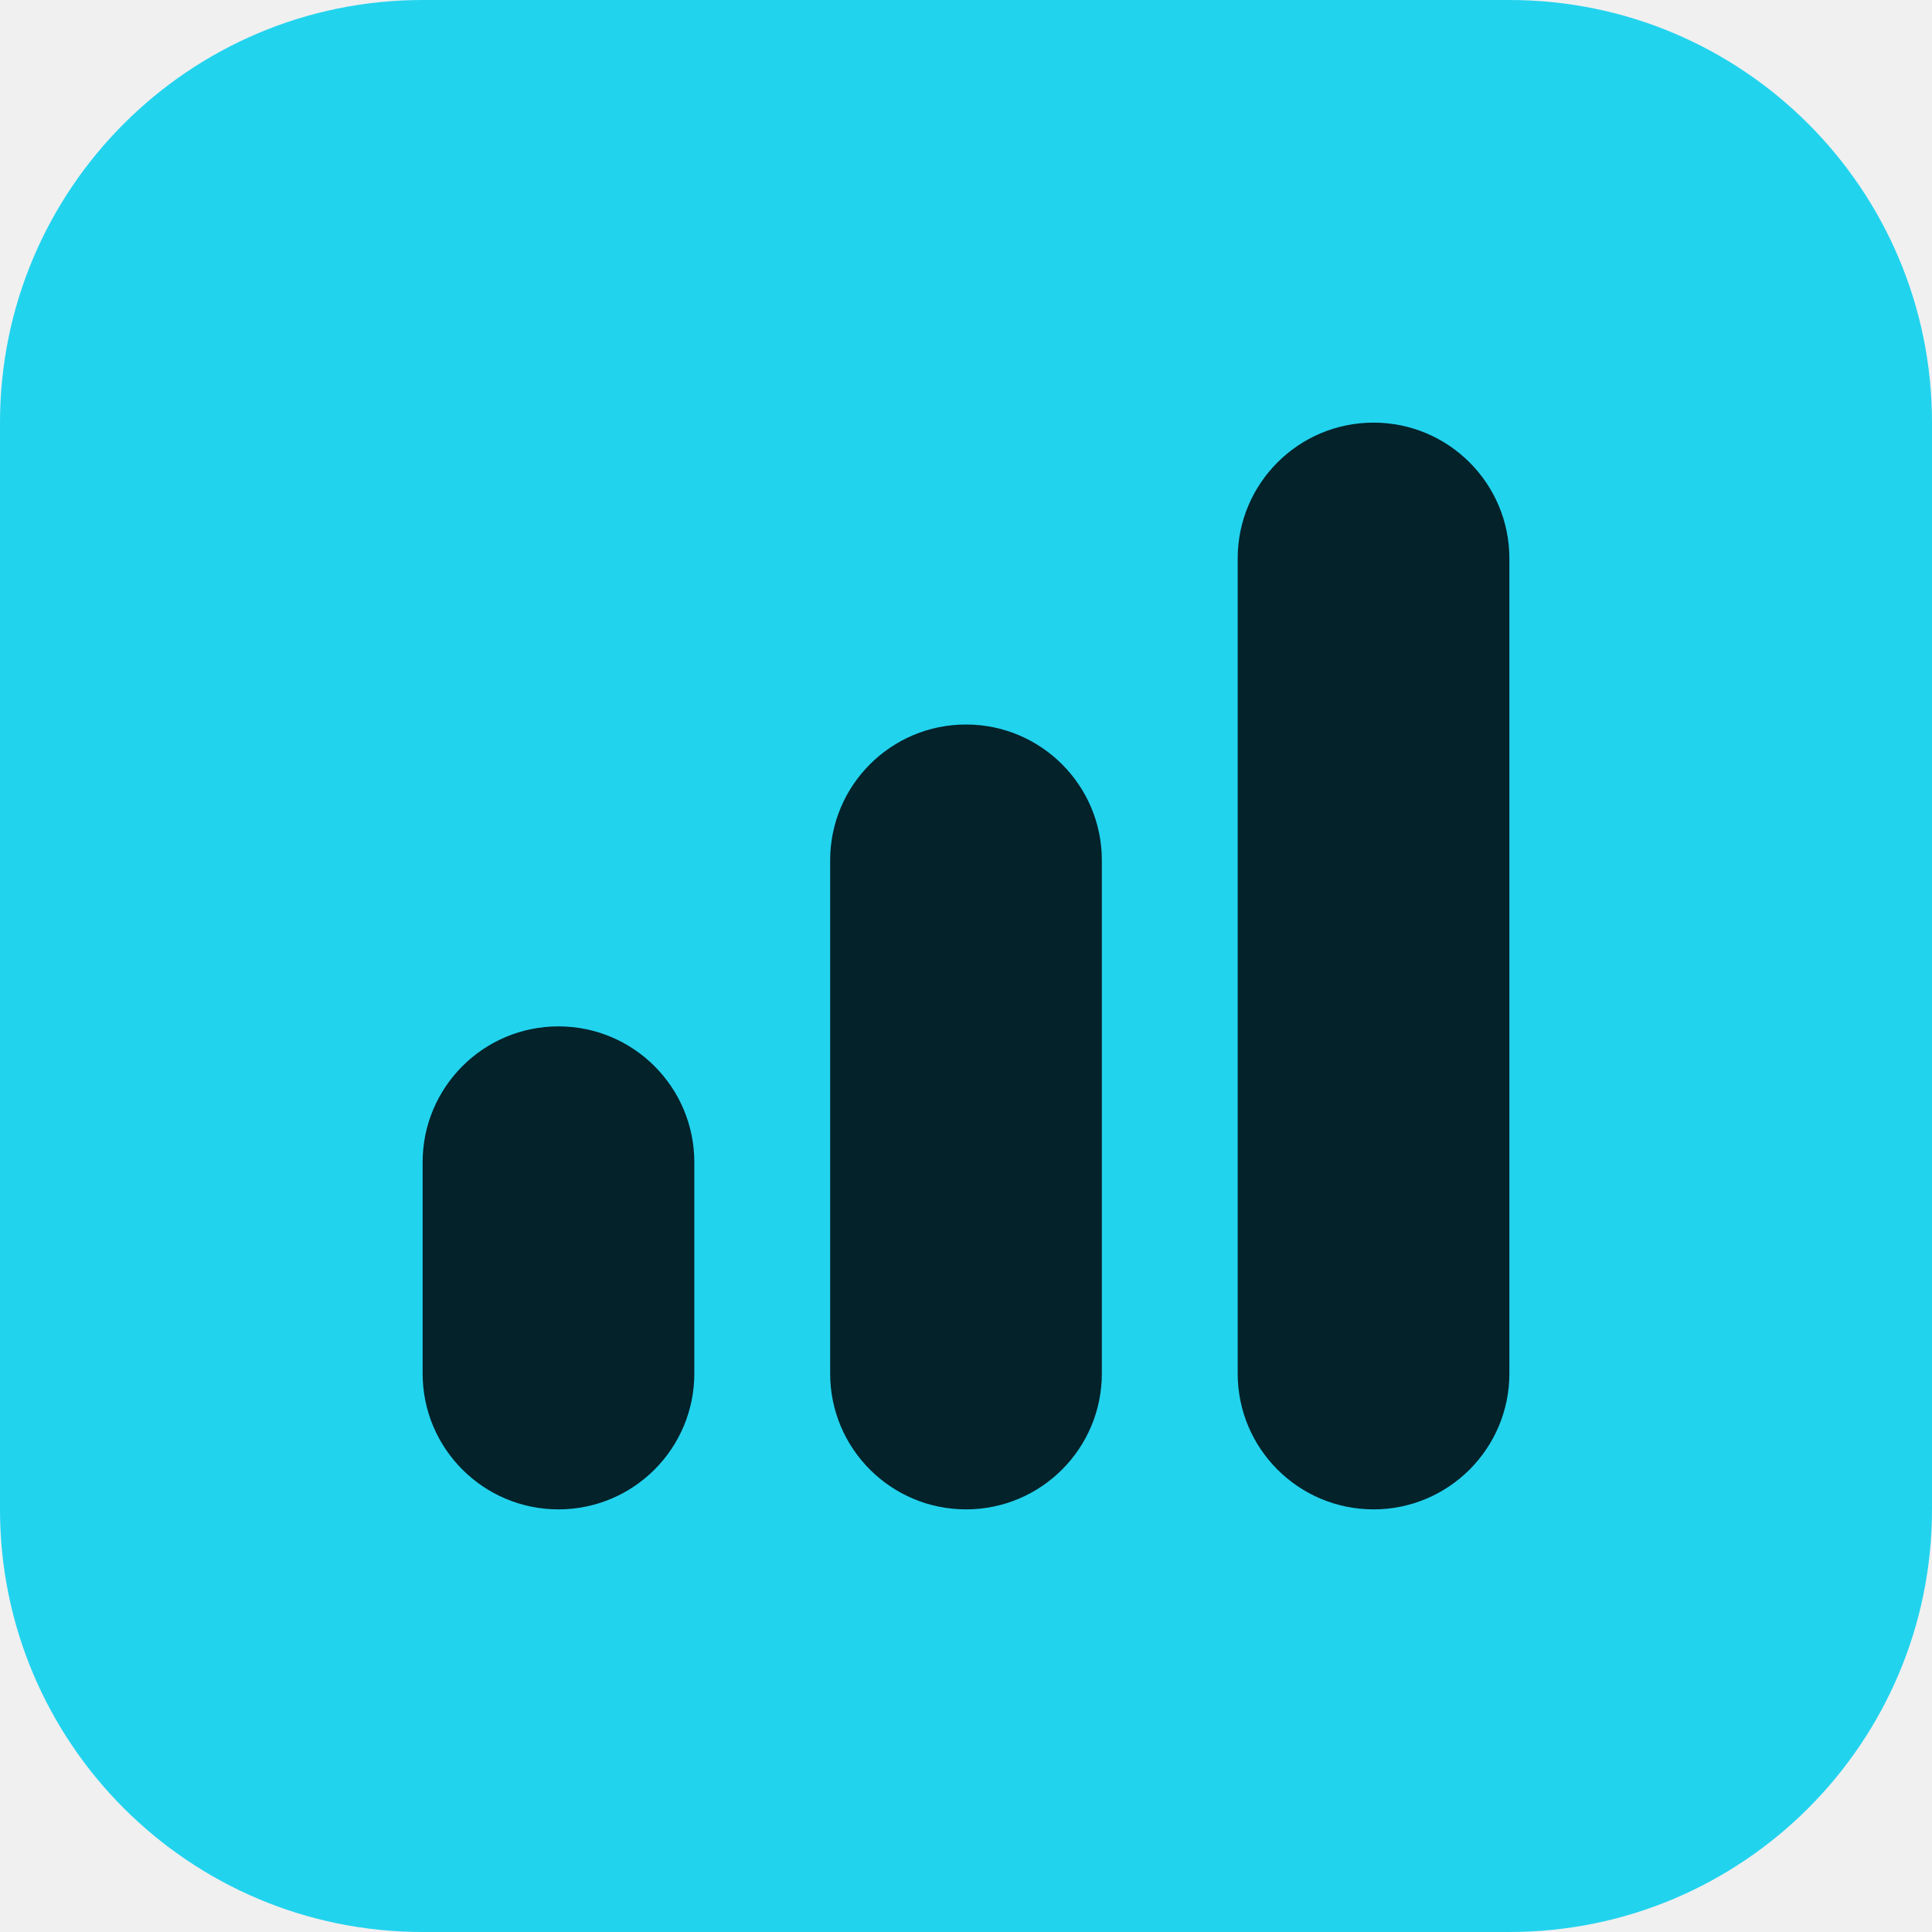
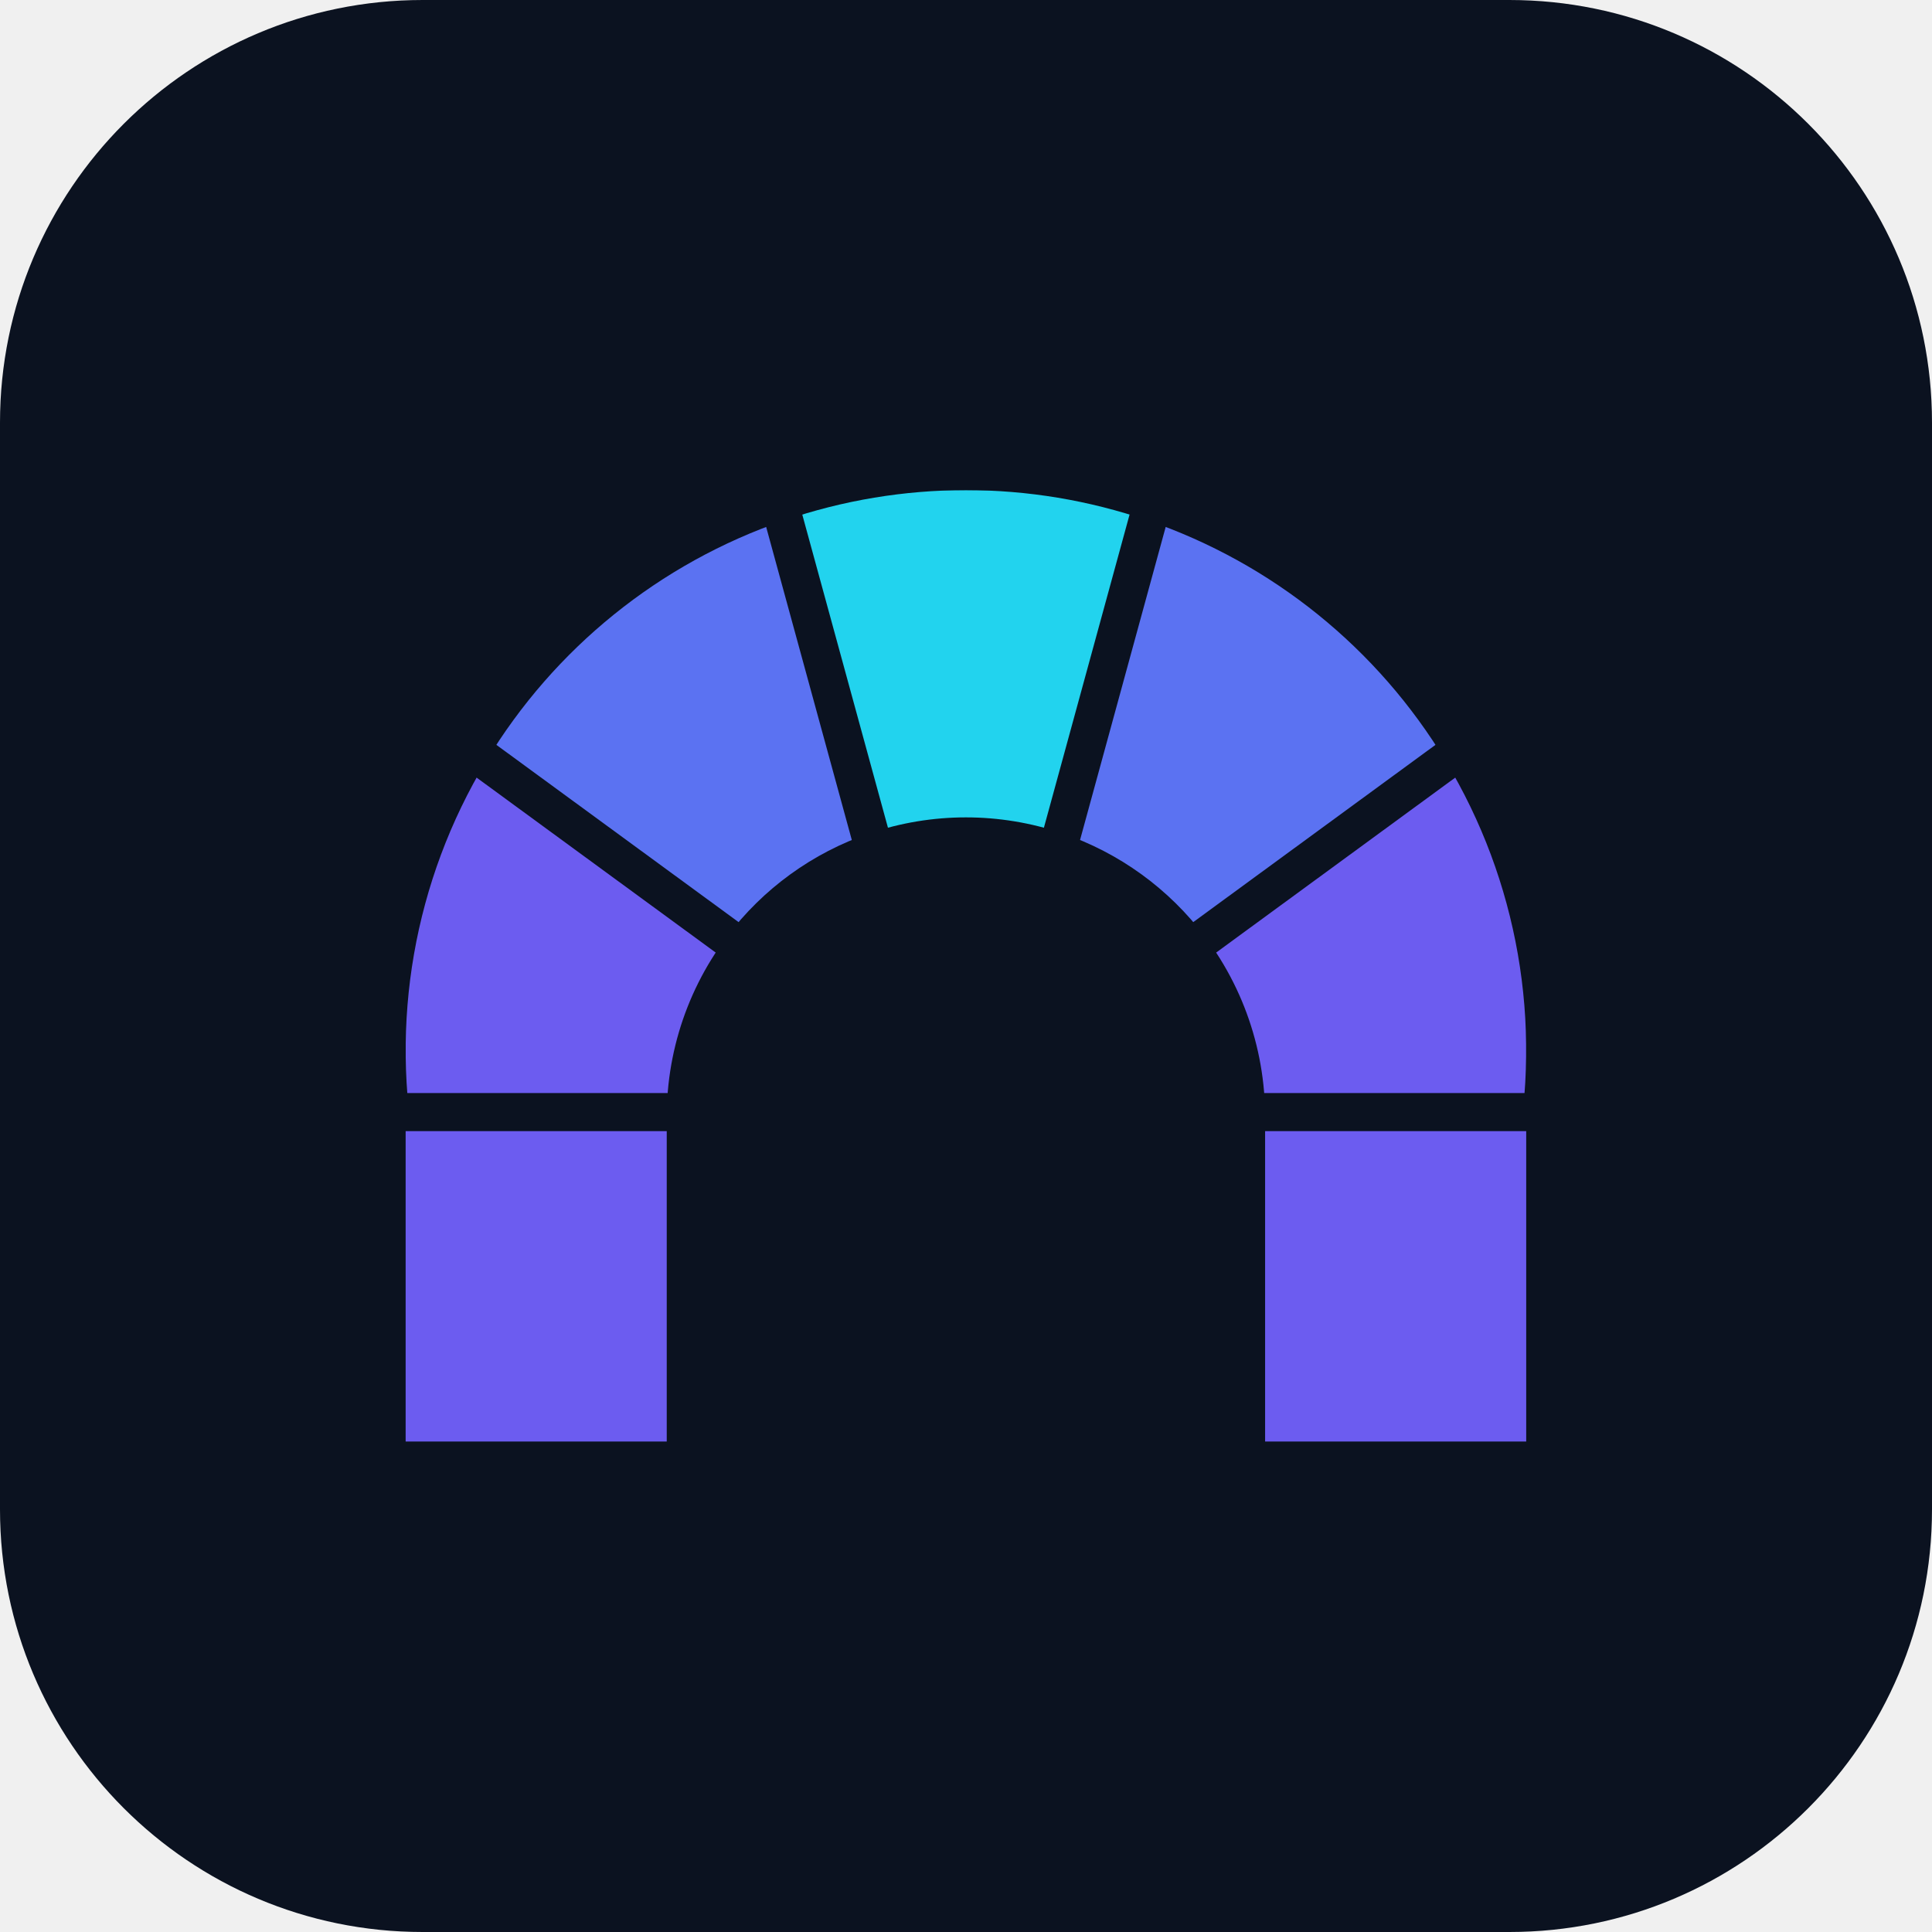
<svg xmlns="http://www.w3.org/2000/svg" viewBox="0 0 512 512">
-   <rect width="512" height="512" rx="112" fill="#22d3ee" />
-   <rect x="112" y="272" width="72" height="128" rx="36" fill="#04222a" />
-   <rect x="220" y="192" width="72" height="208" rx="36" fill="#04222a" />
-   <rect x="328" y="112" width="72" height="288" rx="36" fill="#04222a" />
+   <rect width="512" height="512" rx="112" fill="#0b1220" />
+   <g transform="translate(107.5 129.9) scale(2.9696)">
+     <defs>
+       <mask id="if" maskUnits="userSpaceOnUse" x="0" y="0" width="100" height="84.9">
+         <rect width="100" height="53.8" fill="#fff" />
+         <g stroke="#000" stroke-width="3.4">
+           <line x1="50.0" y1="55.5" x2="-22.63" y2="2.35" />
+           <line x1="50.0" y1="62.0" x2="26.25" y2="-24.81" />
+           <line x1="50.0" y1="62.0" x2="73.75" y2="-24.81" />
+           <line x1="50.0" y1="55.5" x2="122.63" y2="2.35" />
+         </g>
+       </mask>
+     </defs>
+     <g mask="url(#if)">
+       <path fill="#6c5cf0" d="M0.97 59.79A50 50 0 0 1 7.19 24.17L28.65 39.87A26.7 26.7 0 0 0 23.37 57.83Z" />
+       <path fill="#6c5cf0" d="M92.81 24.17A50 50 0 0 1 99.03 59.79L76.63 57.83A26.7 26.7 0 0 0 71.35 39.87Z" />
+       <path fill="#5b72f2" d="M7.19 24.17A50 50 0 0 1 33.78 2.70L41.41 30.62A26.7 26.7 0 0 0 28.65 39.87Z" />
+       <path fill="#5b72f2" d="M66.22 2.70A50 50 0 0 1 92.81 24.17L71.35 39.87A26.7 26.7 0 0 0 58.59 30.62Z" />
+       <path fill="#22d3ee" d="M33.78 2.70A50 50 0 0 1 66.22 2.70L58.59 30.62A26.7 26.7 0 0 0 41.41 30.62Z" />
+     </g>
+     <rect x="0" y="57.2" width="23.3" height="27.7" fill="#6c5cf0" />
+     <rect x="76.7" y="57.2" width="23.3" height="27.7" fill="#6c5cf0" />
+   </g>
</svg>
